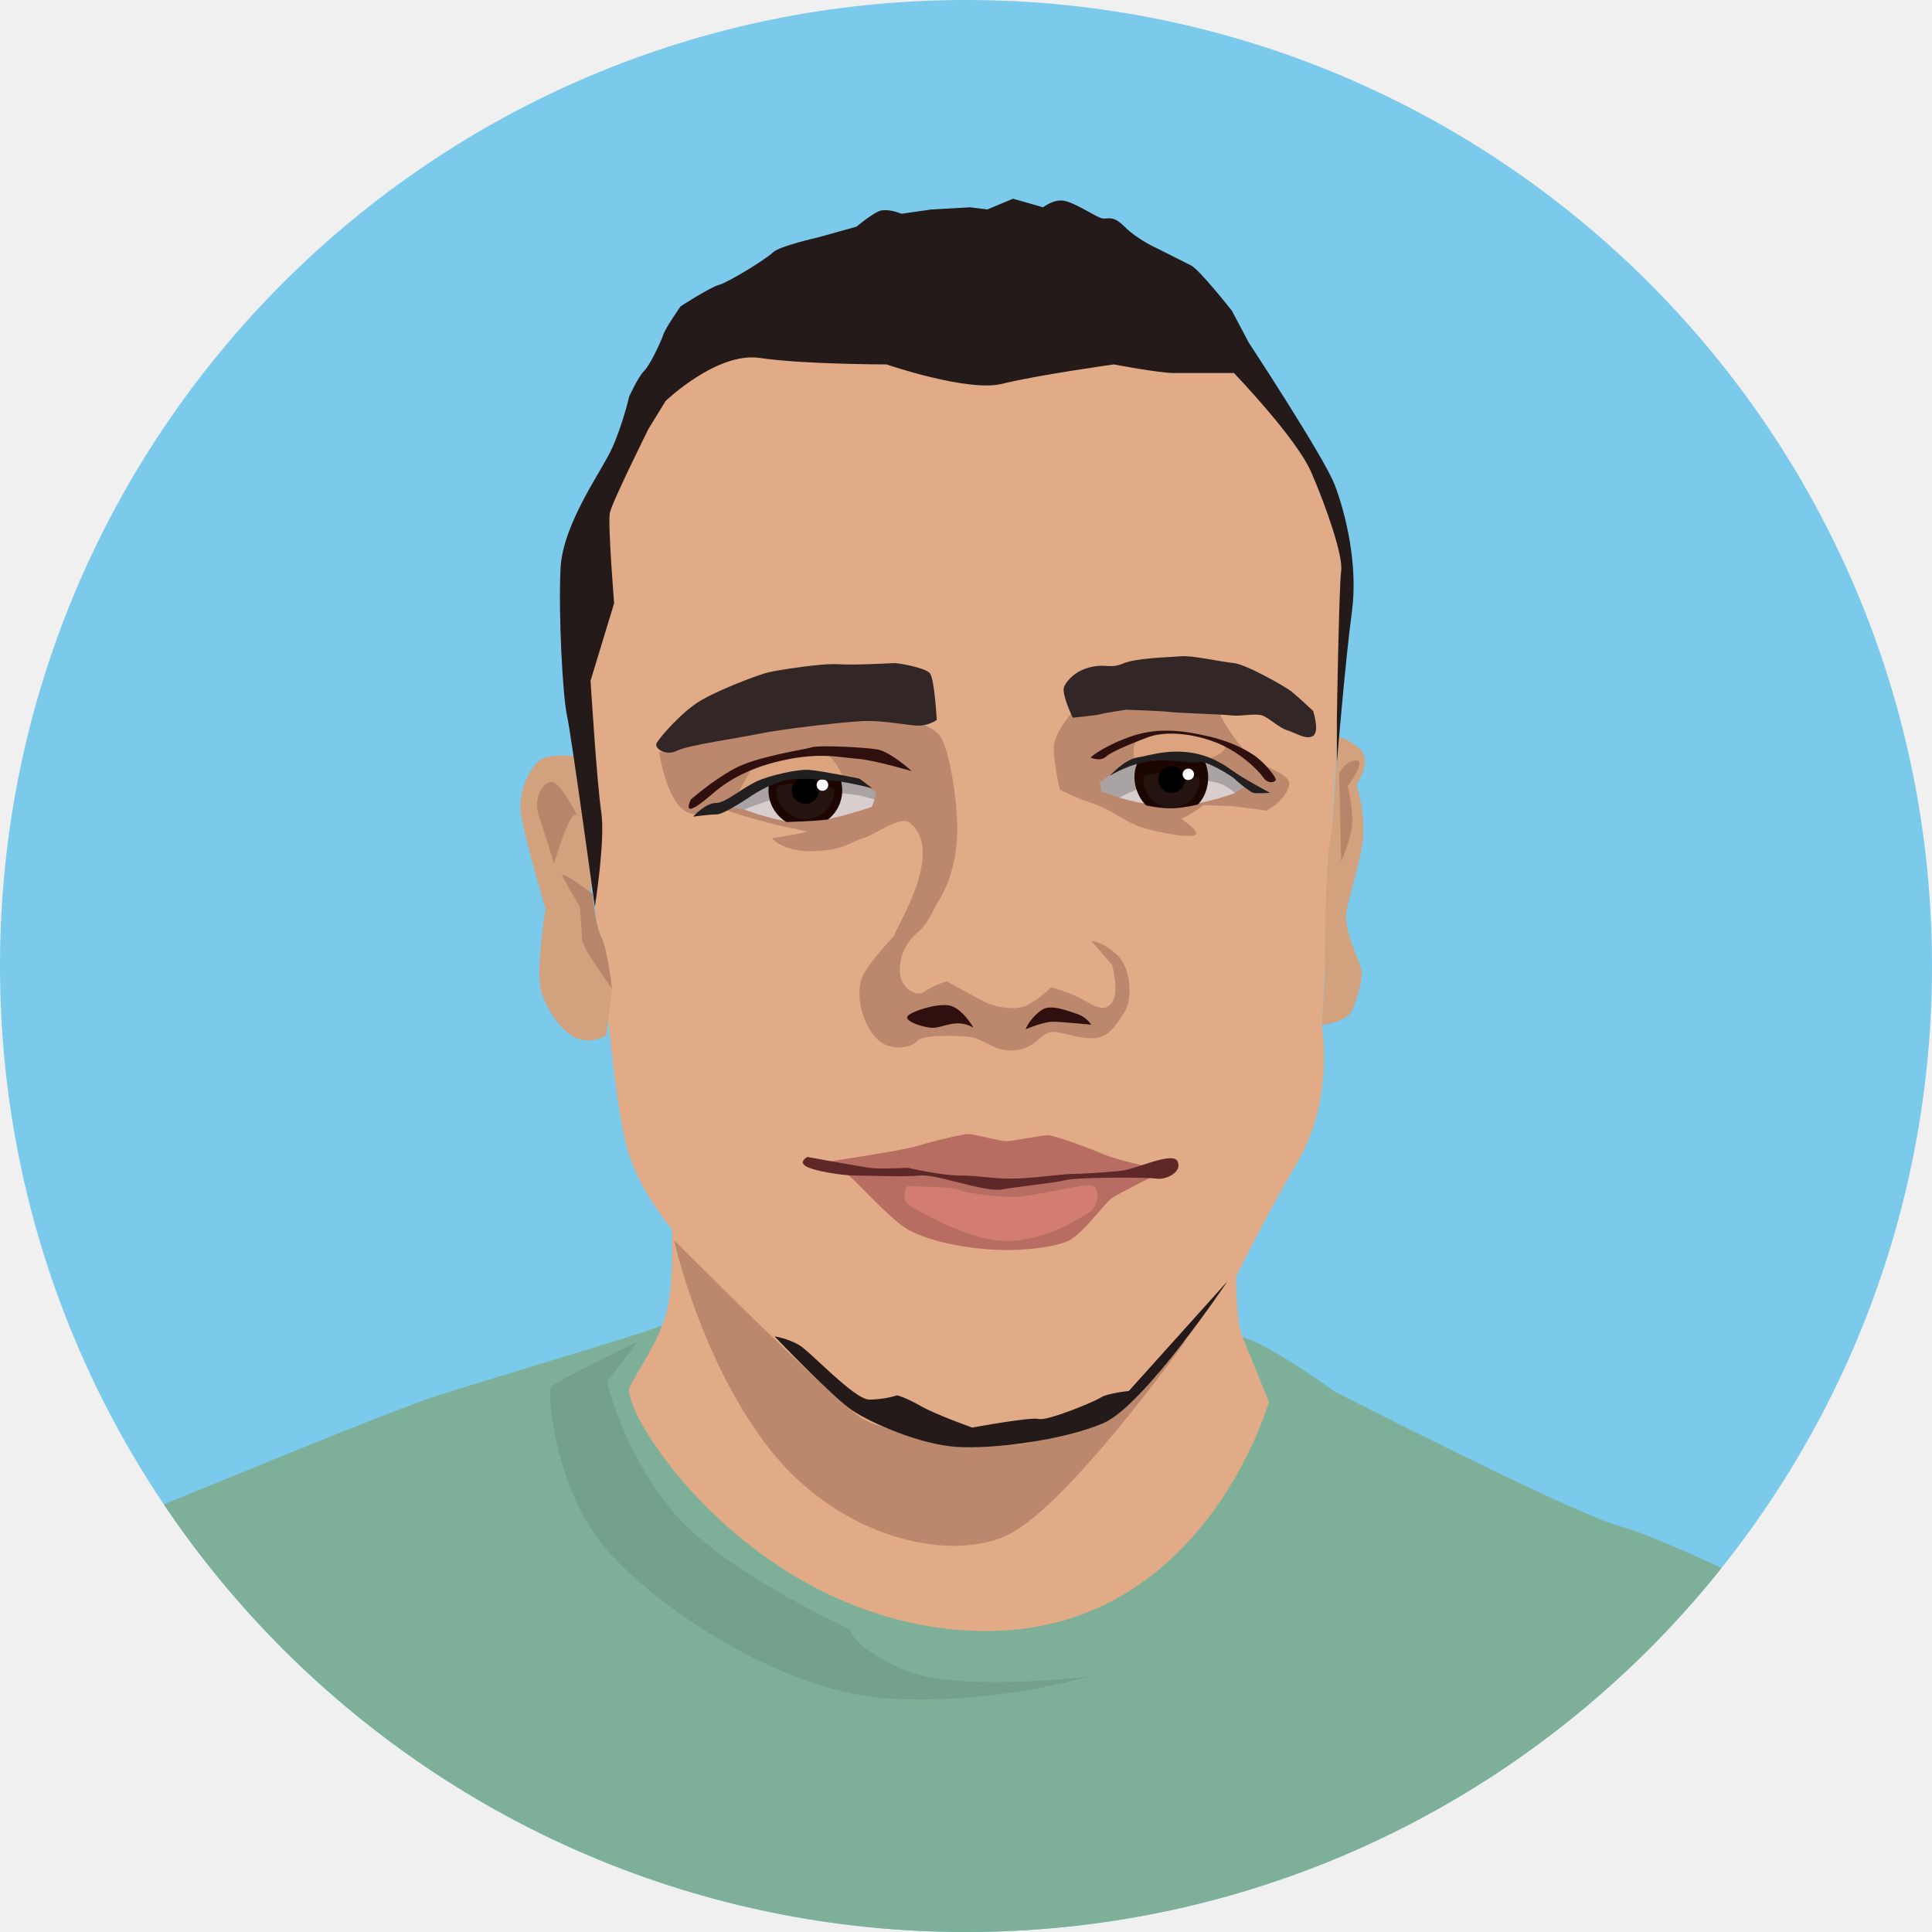
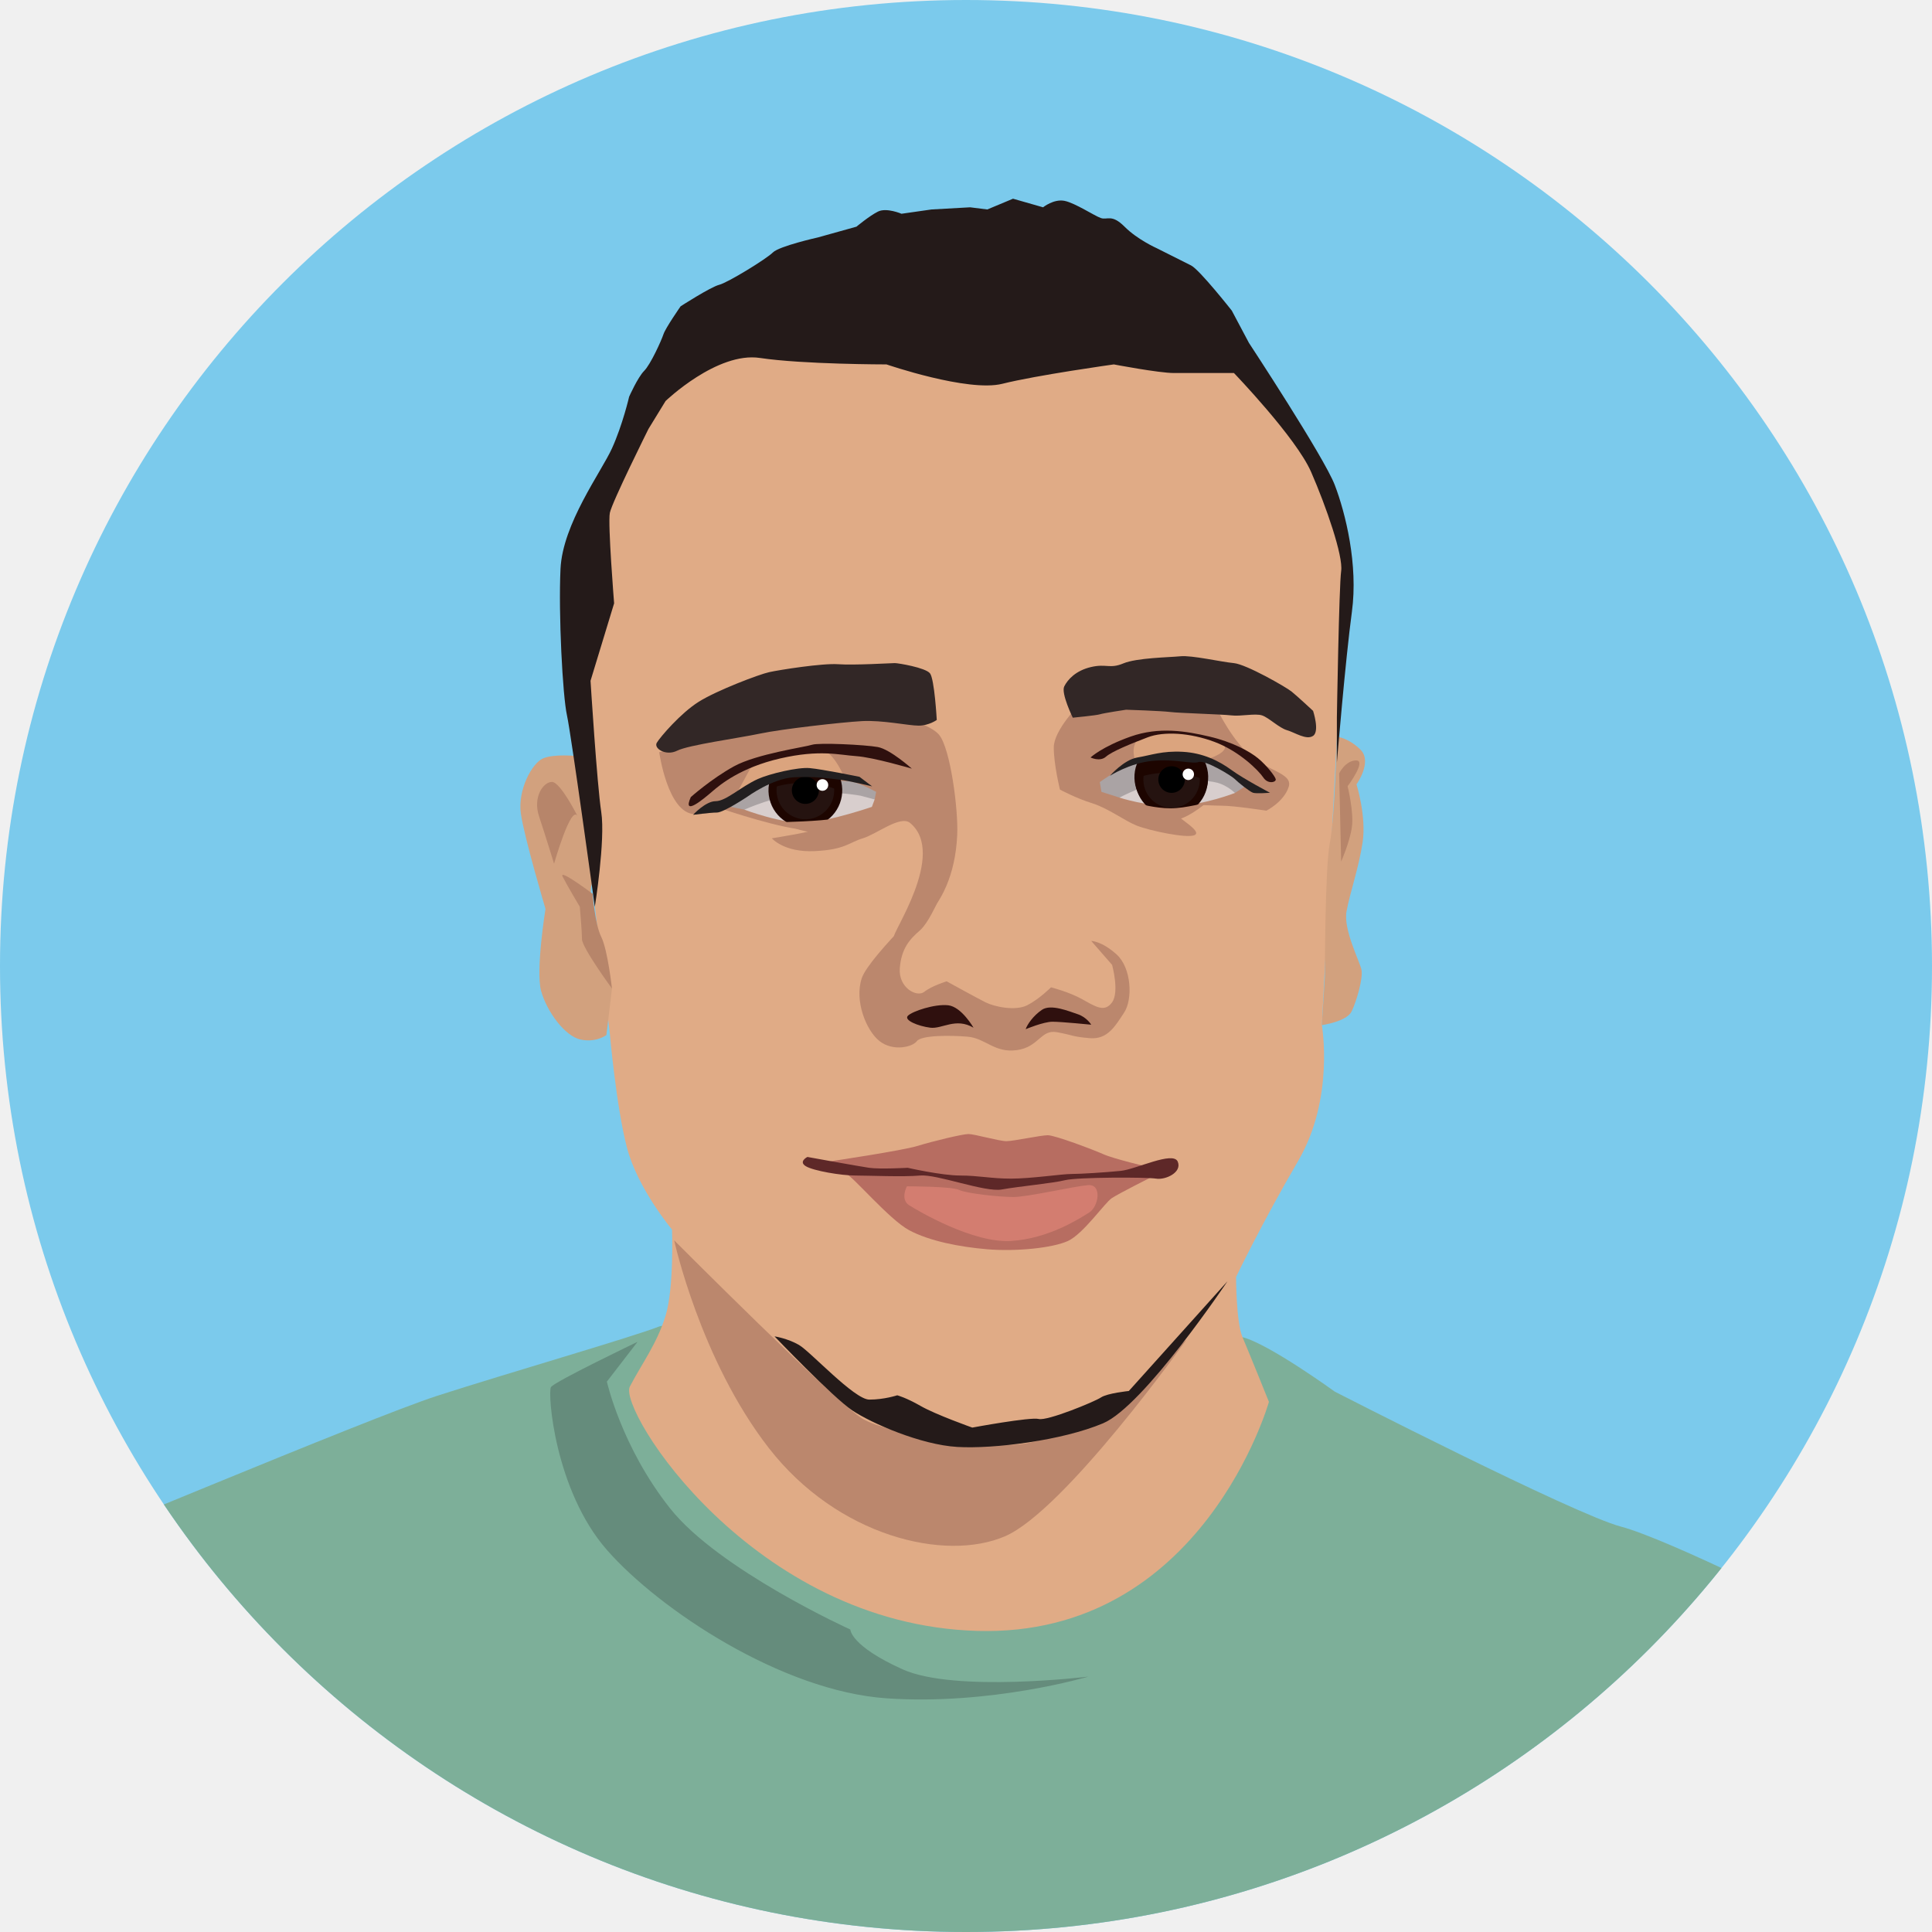
<svg xmlns="http://www.w3.org/2000/svg" xmlns:xlink="http://www.w3.org/1999/xlink" width="120" height="120" viewBox="0 0 120 120">
  <defs>
    <path id="kenneth-a" d="M120,60 C120,93.137 93.137,120 60,120 C26.863,120 0,93.137 0,60 C0,26.863 26.863,0 60,0 C93.137,0 120,26.863 120,60" />
  </defs>
  <g fill="none" fill-rule="evenodd">
    <mask id="kenneth-b" fill="#fff">
      <use xlink:href="#kenneth-a" />
    </mask>
    <use fill="#7BCAEC" xlink:href="#kenneth-a" />
-     <g mask="url(#kenneth-b)">
-       <g transform="translate(-4 12)">
-         <path fill="#7DAF99" d="M0,98.426 C0,98.426 1.715,86.362 4.313,85.443 C6.91,84.523 26.895,76.07 31.173,74.69 C35.451,73.31 43.396,71.01 44.924,70.397 C46.452,69.784 79.533,70.64 81.175,71.055 C82.816,71.47 86.91,74.44 86.91,74.44 C86.91,74.44 101.762,82.049 104.665,82.816 C107.568,83.583 117.334,88.391 119.32,89.77 C121.307,91.15 121.93,117.773 121.93,117.773 L2.296,117.773 L0,98.426 Z" />
-         <path fill="#E0AB86" d="M43.12,74.124 C43.862,72.699 44.809,71.456 45.341,69.718 C45.874,67.981 45.741,64.371 45.741,64.371 C45.741,64.371 43.61,61.832 42.944,59.292 C42.278,56.752 41.878,52.207 41.878,52.207 L39.88,35.231 C39.88,35.231 40.546,22.532 40.546,22.131 C40.546,21.73 43.876,11.303 46.807,9.699 C49.737,8.095 64.79,7.426 64.79,7.426 C64.79,7.426 77.844,7.426 80.642,9.833 C83.439,12.239 87.169,18.12 87.436,20.526 C87.702,22.932 87.036,33.76 87.036,33.76 L86.103,51.673 C86.103,51.673 86.902,56.217 84.638,60.094 C82.373,63.971 80.775,67.313 80.775,67.313 C80.775,67.313 80.775,70.12 81.175,71.055 C81.574,71.991 82.815,75.072 82.815,75.072 C82.815,75.072 78.687,89.7 64.7,89.299 C50.713,88.897 42.378,75.549 43.12,74.124" />
-         <path fill="#D2A17E" d="M86.103 51.673C86.103 51.673 87.635 51.456 87.945 50.833 88.255 50.211 88.669 48.757 88.565 48.239 88.462 47.719 87.427 45.747 87.635 44.606 87.842 43.464 88.393 41.931 88.635 40.31 88.876 38.69 88.255 36.718 88.255 36.718 88.255 36.718 89.264 35.313 88.501 34.562 87.738 33.812 87.036 33.76 87.036 33.76 87.036 33.76 86.911 38.793 86.6 40.35 86.29 41.907 86.29 48.654 86.29 48.654L86.103 51.673zM41.665 52.287L42.011 49.4C42.011 49.4 40.616 45.762 40.686 45.06 40.756 44.359 40.616 43.166 40.756 42.956 40.896 42.745 39.777 34.958 39.777 34.958 39.777 34.958 38.446 34.815 37.748 35.097 37.051 35.378 36.142 37.062 36.352 38.536 36.561 40.009 37.882 44.454 37.882 44.454 37.882 44.454 37.26 48.288 37.61 49.551 37.959 50.814 39.078 52.357 40.057 52.567 41.036 52.778 41.665 52.287 41.665 52.287" />
-         <path fill="#BB876D" d="M45.874,65.04 C45.874,65.04 55.998,75.199 57.597,76.135 C59.195,77.071 65.589,78.14 67.987,77.605 C70.385,77.071 72.782,75.734 74.115,74.397 C75.447,73.06 77.711,71.189 77.711,71.189 C77.711,71.189 70.147,81.819 66.417,83.423 C62.687,85.027 56.016,83.422 51.753,77.941 C47.491,72.461 45.874,65.04 45.874,65.04" />
-         <path fill="#B76D61" d="M55.55,60.135 C55.55,60.135 60.036,59.47 60.992,59.175 C61.948,58.88 63.786,58.437 64.154,58.437 C64.522,58.437 66.066,58.88 66.507,58.88 C66.949,58.88 68.64,58.511 69.081,58.511 C69.522,58.511 71.875,59.397 72.537,59.692 C73.199,59.987 75.405,60.503 75.405,60.503 L75.552,61.094 C75.552,61.094 73.493,62.127 73.052,62.422 C72.611,62.717 71.291,64.635 70.336,65.077 C69.38,65.52 67.095,65.743 65.331,65.595 C63.566,65.448 61.727,65.079 60.477,64.415 C59.227,63.75 56.947,61.02 56.506,60.873 C56.065,60.725 55.55,60.135 55.55,60.135" />
-         <path fill="#BB876D" d="M62.685 42.965C62.593 43.244 61.781 45.237 61.133 45.794 60.485 46.351 59.981 46.933 59.888 48.141 59.796 49.349 60.948 49.974 61.411 49.603 61.874 49.231 62.799 48.952 62.799 48.952 62.799 48.952 64.651 49.974 65.207 50.253 65.762 50.532 67.058 50.81 67.799 50.439 68.539 50.067 69.28 49.324 69.28 49.324 69.28 49.324 70.391 49.603 71.224 50.067 72.057 50.532 72.612 50.903 73.075 50.253 73.538 49.603 73.075 47.93 73.075 47.93L71.779 46.444C71.779 46.444 72.427 46.444 73.353 47.28 74.279 48.116 74.371 50.067 73.816 50.903 73.26 51.739 72.798 52.575 71.687 52.482 70.576 52.39 70.669 52.297 69.65 52.111 68.632 51.925 68.539 53.04 67.15 53.226 65.762 53.412 65.207 52.482 64.096 52.39 62.985 52.297 61.226 52.297 60.948 52.668 60.67 53.04 59.467 53.319 58.634 52.668 57.801 52.018 57.06 50.16 57.523 48.766 57.986 47.373 62.685 42.965 62.685 42.965M69.452 34.424C69.452 33.345 71.064 31.727 71.064 31.727L79.533 31.902C79.533 31.902 80.201 33.422 81.352 34.655 82.504 35.887 84.347 35.964 84.039 36.889 83.732 37.813 82.658 38.353 82.658 38.353 82.658 38.353 80.661 38.044 79.894 38.044 79.126 38.044 76.226 37.813 76.763 38.353 77.3 38.892 78.663 39.636 78.203 39.867 77.742 40.098 75.364 39.585 74.596 39.277 73.829 38.969 72.83 38.199 71.832 37.89 70.834 37.582 69.836 37.043 69.836 37.043 69.836 37.043 69.452 35.502 69.452 34.424z" />
-         <path fill="#BB876D" d="M51.941,40.069 C51.941,40.069 52.69,40.952 54.59,40.865 C56.49,40.778 56.727,40.329 57.591,40.069 C58.455,39.809 59.925,38.615 60.528,39.115 C62.85,41.047 59.279,46.107 59.538,46.194 C59.797,46.28 63.216,44.993 63.454,39.868 C63.528,38.272 63.032,34.522 62.341,33.655 C61.65,32.788 58.541,32.095 57.591,32.268 C56.641,32.442 52.632,32.903 51.941,33.164 C51.251,33.424 44.945,34.716 44.945,34.716 C44.945,34.716 45.471,38.518 47.136,38.566 C48.038,38.592 48.949,38.276 48.949,38.276 C48.949,38.276 52.71,39.549 54.203,39.549 C55.212,39.549 51.941,40.069 51.941,40.069 Z" />
-         <path fill="#AAA3A4" d="M73.532 37.54L72.412 37.183 72.311 36.577C72.311 36.577 73.899 35.429 74.855 35.226 75.811 35.024 77.392 34.861 78.498 35.164 79.605 35.467 81.517 36.729 81.517 36.729L80.705 37.252 73.532 37.54zM49.273 38.092C49.273 38.092 49.725 37.032 51.788 36.628 53.85 36.224 56.215 36.527 56.717 36.527 57.221 36.527 58.418 37.184 58.418 37.184L58.326 37.655C58.326 37.655 56.013 39.001 54.203 38.9 52.391 38.799 50.236 38.288 50.236 38.288L49.273 38.092z" />
-         <path fill="#D8CECD" d="M50.235 38.288C50.235 38.288 52.312 37.351 54.143 37.244 55.974 37.137 57.465 37.425 57.465 37.425L58.326 37.655 58.154 38.116C58.154 38.116 55.629 38.98 54.137 39.094 52.645 39.21 50.235 38.288 50.235 38.288M73.532 37.54C73.532 37.54 75.379 36.56 76.573 36.503 77.768 36.447 78.983 36.446 79.615 36.619 80.246 36.791 80.705 37.252 80.705 37.252 80.705 37.252 78.811 38 77.033 38.058 75.253 38.116 73.532 37.54 73.532 37.54" />
-         <path fill="#251310" d="M56.008,36.614 C56.269,37.714 55.592,38.819 54.495,39.081 C53.399,39.342 52.299,38.663 52.037,37.563 C51.776,36.462 52.453,35.358 53.55,35.096 C54.647,34.834 55.747,35.514 56.008,36.614" />
-         <path stroke="#1D0500" stroke-width=".5" d="M56.008,36.614 C56.269,37.714 55.592,38.819 54.495,39.081 C53.399,39.342 52.299,38.663 52.037,37.563 C51.776,36.462 52.453,35.358 53.55,35.096 C54.647,34.834 55.747,35.514 56.008,36.614 Z" />
-         <path fill="#1D0500" d="M56.086,37.078 C56.086,37.078 55.164,36.682 54.102,36.63 C53.122,36.583 51.984,36.864 51.993,36.97 C52.023,35.836 52.963,34.941 54.093,34.971 C55.223,35.001 56.116,35.944 56.086,37.078" />
-         <path fill="#000" d="M54.839,36.893 C54.947,37.346 54.668,37.8 54.217,37.908 C53.766,38.016 53.313,37.736 53.206,37.283 C53.099,36.831 53.377,36.377 53.828,36.269 C54.279,36.161 54.732,36.441 54.839,36.893" />
-         <path fill="#FEFEFE" d="M55.441,36.798 C55.418,36.996 55.239,37.139 55.041,37.116 C54.843,37.093 54.702,36.913 54.725,36.715 C54.747,36.517 54.926,36.374 55.124,36.397 C55.322,36.42 55.464,36.6 55.441,36.798" />
-         <path fill="#251310" d="M78.737,35.797 C78.998,36.897 78.321,38.001 77.225,38.263 C76.128,38.525 75.028,37.846 74.767,36.745 C74.506,35.645 75.183,34.541 76.279,34.279 C77.376,34.017 78.476,34.697 78.737,35.797" />
-         <path stroke="#1D0500" stroke-width=".5" d="M78.737,35.797 C78.998,36.897 78.321,38.001 77.225,38.263 C76.128,38.525 75.028,37.846 74.767,36.745 C74.506,35.645 75.183,34.541 76.279,34.279 C77.376,34.017 78.476,34.697 78.737,35.797 Z" />
-         <path fill="#1D0500" d="M78.815,36.261 C78.815,36.261 77.893,35.864 76.831,35.813 C75.851,35.765 74.714,36.046 74.722,36.153 C74.752,35.019 75.693,34.124 76.822,34.154 C77.953,34.184 78.845,35.127 78.815,36.261" />
-         <path fill="#221F20" d="M77.569,36.076 C77.676,36.528 77.398,36.983 76.946,37.091 C76.496,37.198 76.042,36.919 75.935,36.466 C75.828,36.013 76.107,35.559 76.557,35.451 C77.009,35.344 77.461,35.623 77.569,36.076" />
-         <path fill="#FEFEFE" d="M78.17,35.981 C78.147,36.179 77.968,36.321 77.77,36.299 C77.573,36.275 77.431,36.096 77.454,35.898 C77.477,35.699 77.656,35.557 77.853,35.58 C78.051,35.602 78.193,35.782 78.17,35.981" />
-         <path fill="#251310" d="M78.717,35.955 C78.973,37.034 78.308,38.117 77.233,38.374 C76.158,38.631 75.078,37.964 74.822,36.885 C74.566,35.805 75.23,34.722 76.306,34.466 C77.381,34.209 78.461,34.875 78.717,35.955" />
-         <path stroke="#1D0500" stroke-width=".5" d="M78.717,35.955 C78.973,37.034 78.308,38.117 77.233,38.374 C76.158,38.631 75.078,37.964 74.822,36.885 C74.566,35.805 75.23,34.722 76.306,34.466 C77.381,34.209 78.461,34.875 78.717,35.955 Z" />
-         <path fill="#1D0500" d="M78.828,36.437 C78.828,36.437 77.906,36.04 76.844,35.989 C75.864,35.941 74.726,36.222 74.735,36.329 C74.765,35.195 75.705,34.3 76.835,34.33 C77.966,34.36 78.858,35.303 78.828,36.437" />
-         <path fill="#000" d="M77.57,36.228 C77.676,36.672 77.402,37.118 76.96,37.224 C76.518,37.329 76.073,37.055 75.968,36.611 C75.863,36.167 76.136,35.721 76.579,35.616 C77.021,35.51 77.465,35.784 77.57,36.228" />
-         <path fill="#FEFEFE" d="M78.16,36.135 C78.138,36.33 77.962,36.469 77.769,36.447 C77.575,36.424 77.435,36.248 77.458,36.054 C77.48,35.859 77.656,35.719 77.85,35.742 C78.044,35.764 78.183,35.94 78.16,36.135" />
-         <path fill="#322726" d="M72.322 32.365C72.533 32.294 73.942 32.082 73.942 32.082 73.942 32.082 76.124 32.153 76.687 32.223 77.251 32.294 79.925 32.365 80.489 32.435 81.052 32.506 81.967 32.294 82.39 32.435 82.812 32.577 83.445 33.212 83.938 33.354 84.431 33.495 85.135 33.989 85.558 33.707 85.98 33.424 85.558 32.153 85.558 32.153 85.558 32.153 84.572 31.234 84.22 30.952 83.868 30.669 81.404 29.256 80.63 29.186 79.855 29.115 78.025 28.691 77.321 28.762 76.617 28.832 74.613 28.854 73.768 29.207 72.923 29.56 72.72 29.207 71.765 29.431 70.81 29.654 70.313 30.212 70.102 30.635 69.891 31.059 70.632 32.577 70.632 32.577 70.632 32.577 72.111 32.435 72.322 32.365zM62.184 32.718C62.184 32.718 62.044 30.175 61.762 29.821 61.481 29.468 59.791 29.186 59.579 29.186 59.368 29.186 57.045 29.327 56.059 29.256 55.074 29.186 52.399 29.609 51.765 29.751 51.132 29.892 48.527 30.881 47.4 31.588 46.274 32.294 45.007 33.778 44.796 34.131 44.584 34.484 45.358 34.979 46.063 34.625 46.766 34.272 49.864 33.848 51.202 33.566 52.54 33.283 56.271 32.859 57.538 32.789 58.805 32.718 60.424 33.071 61.058 33.071 61.692 33.071 62.184 32.718 62.184 32.718" />
-         <path fill="#DBA47E" d="M49.636,37.638 C49.636,37.638 51.019,36.487 52.973,36.323 C53.772,36.256 56.447,36.432 56.447,36.432 C56.447,36.432 55.736,34.634 54.818,34.634 C53.901,34.634 50.767,35.562 50.767,35.562 L49.636,37.638 Z" />
-         <path fill="#221F20" d="M47.048,38.723 C47.048,38.723 48.104,38.582 48.527,38.582 C48.949,38.582 50.428,37.592 50.428,37.592 C50.428,37.592 51.976,36.462 53.314,36.392 C54.652,36.321 55.472,36.469 56.09,36.534 C56.709,36.598 58.172,36.957 58.172,36.957 L57.386,36.363 C57.386,36.363 55.115,35.896 54.283,35.82 C53.568,35.755 51.822,36.162 51.07,36.501 C50.035,36.966 49.09,37.875 48.456,37.875 C47.822,37.875 47.048,38.723 47.048,38.723" />
-         <path fill="#2F100E" d="M46.907,37.663 C46.907,37.663 48.175,36.533 49.583,35.756 C50.991,34.978 54.018,34.555 54.44,34.413 C54.863,34.272 57.749,34.413 58.523,34.555 C59.298,34.696 60.636,35.897 60.636,35.897 C60.636,35.897 58.242,35.19 57.186,35.12 C56.13,35.049 54.933,34.696 52.469,35.261 C50.005,35.826 48.738,36.886 48.245,37.31 C47.752,37.734 46.344,38.935 46.907,37.663" />
-         <path fill="#BB876D" d="M55.92 38.833C56.888 38.648 55.495 39.828 54.389 39.689 53.283 39.55 52.555 39.065 52.555 39.065 52.555 39.065 54.952 39.018 55.92 38.833zM74.728 37.917C74.728 37.917 75.757 38.206 76.703 38.206 77.649 38.206 78.966 37.834 78.966 37.834 78.966 37.834 77.443 39.155 76.662 38.908 75.88 38.66 74.728 37.917 74.728 37.917" />
-         <path fill="#DBA47E" d="M74.522,35.274 C74.522,35.274 75.88,34.986 76.744,34.986 C77.608,34.986 79.007,35.151 79.007,35.151 C79.007,35.151 80.52,34.68 79.953,34.201 C79.519,33.834 77.098,33.41 76.456,33.499 C75.956,33.569 75.016,33.604 74.728,33.871 C74.163,34.396 74.522,35.274 74.522,35.274" />
-         <path fill="#221F20" d="M72.937,36.189 C72.937,36.189 74.153,35.402 75.561,35.261 C76.969,35.12 78.025,35.473 78.447,35.332 C78.869,35.19 80.489,36.18 80.7,36.392 C80.911,36.604 81.615,37.169 81.826,37.239 C82.037,37.31 82.882,37.239 82.882,37.239 C82.882,37.239 81.263,36.392 80.489,35.826 C79.714,35.261 78.729,34.767 77.462,34.696 C76.194,34.625 75.49,34.908 74.645,35.049 C73.801,35.19 72.937,36.189 72.937,36.189" />
-         <path fill="#2F100E" d="M71.736 35.047C71.736 35.047 72.455 34.374 74.228 33.749 76.001 33.124 77.678 33.412 79.116 33.749 80.553 34.086 81.607 34.663 82.135 35.095 82.662 35.528 83.189 36.201 83.237 36.394 83.285 36.586 82.757 36.731 82.47 36.298 82.182 35.865 80.985 34.663 79.451 34.086 77.918 33.509 76.288 33.412 75.282 33.797 74.276 34.182 73.078 34.663 72.694 34.999 72.311 35.336 71.736 35.047 71.736 35.047M64.466 51.832C64.466 51.832 63.725 50.532 62.892 50.439 62.059 50.346 60.67 50.81 60.392 51.089 60.115 51.368 61.041 51.739 61.781 51.832 62.522 51.925 63.355 51.182 64.466 51.832M67.706 51.925C67.798 51.646 68.169 51.089 68.724 50.717 69.28 50.346 70.391 50.81 70.946 50.996 71.501 51.182 71.779 51.646 71.779 51.646 71.779 51.646 69.928 51.461 69.372 51.461 68.817 51.461 67.706 51.925 67.706 51.925" />
-         <path fill="#5E2828" d="M54.149,59.86 C54.149,59.86 57.312,60.437 57.983,60.534 C58.654,60.63 60.379,60.534 60.379,60.534 C60.379,60.534 62.487,61.014 63.637,61.014 C64.787,61.014 65.554,61.207 66.8,61.207 C68.046,61.207 69.963,60.918 70.538,60.918 C71.113,60.918 72.647,60.822 73.605,60.726 C74.563,60.63 76.863,59.476 77.151,60.149 C77.438,60.822 76.384,61.303 75.809,61.207 C75.234,61.111 70.921,61.111 70.155,61.303 C69.388,61.495 67.279,61.688 66.225,61.88 C65.171,62.072 62.2,60.918 61.146,61.014 C60.091,61.111 57.983,61.014 57.121,61.014 C56.258,61.014 54.533,60.726 54.054,60.437 C53.574,60.149 54.149,59.86 54.149,59.86" />
-         <path fill="#D37D70" d="M60.33,61.684 C60.33,61.684 63.125,61.684 63.566,61.906 C64.007,62.127 66.066,62.348 66.949,62.348 C67.831,62.348 70.699,61.684 71.581,61.61 C72.464,61.537 72.243,62.939 71.655,63.308 C71.066,63.677 69.154,64.931 66.801,65.079 C64.448,65.226 61.066,63.234 60.477,62.865 C59.889,62.496 60.33,61.684 60.33,61.684" />
-         <path fill="#241A19" d="M53.626,71.537 C54.339,71.949 57.064,74.932 57.996,74.932 C58.929,74.932 59.728,74.664 59.728,74.664 C59.728,74.664 60.261,74.798 61.193,75.333 C62.126,75.867 64.39,76.67 64.39,76.67 C64.39,76.67 67.987,76.001 68.52,76.135 C69.053,76.269 71.983,75.065 72.383,74.798 C72.782,74.531 74.114,74.397 74.114,74.397 L80.242,67.58 C80.242,67.58 75.047,75.333 72.516,76.402 C69.985,77.472 65.722,78.006 63.458,77.872 C61.193,77.739 58.129,76.402 56.93,75.6 C55.732,74.798 52.108,71.005 52.108,71.005 C52.108,71.005 52.913,71.125 53.626,71.537 Z" />
-         <path fill="#B7856A" d="M39.88 38.706C39.88 38.706 38.814 36.567 38.281 36.567 37.748 36.567 37.082 37.503 37.482 38.706 37.882 39.909 38.414 41.647 38.414 41.647 38.414 41.647 39.48 37.904 39.88 38.706M40.812 43.518C40.812 43.518 38.681 41.914 38.947 42.449 39.214 42.983 40.013 44.32 40.013 44.32 40.013 44.32 40.146 45.791 40.146 46.325 40.146 46.86 42.011 49.4 42.011 49.4 42.011 49.4 41.745 46.994 41.345 46.192 40.945 45.39 40.812 43.518 40.812 43.518M87.302 41.513C87.302 41.513 87.835 40.31 87.968 39.375 88.101 38.439 87.702 36.835 87.702 36.835 87.702 36.835 88.901 35.231 88.235 35.231 87.569 35.231 87.177 36.033 87.177 36.033L87.302 41.513z" />
-         <path fill="#241A19" d="M40.945,44.321 C40.945,44.321 41.611,40.177 41.345,38.439 C41.079,36.701 40.679,30.285 40.679,30.285 L42.144,25.473 C42.144,25.473 41.745,20.526 41.878,19.858 C42.011,19.19 44.276,14.645 44.276,14.645 L45.341,12.907 C45.341,12.907 48.538,9.833 51.203,10.233 C53.867,10.634 59.062,10.634 59.062,10.634 C59.062,10.634 64.124,12.373 66.255,11.838 C68.386,11.303 73.182,10.634 73.182,10.634 C73.182,10.634 75.98,11.169 76.912,11.169 L80.642,11.169 C80.642,11.169 84.505,15.18 85.437,17.318 C86.37,19.457 87.435,22.531 87.302,23.467 C87.169,24.403 87.036,32.557 87.036,32.557 L87.036,35.364 C87.036,35.364 87.569,28.948 87.968,26.007 C88.368,23.066 87.569,19.858 86.903,18.12 C86.236,16.383 81.574,9.298 81.574,9.298 L80.509,7.293 C80.509,7.293 78.51,4.753 77.978,4.486 C77.445,4.218 75.846,3.416 75.846,3.416 C75.846,3.416 74.647,2.882 73.848,2.079 C73.049,1.277 72.782,1.678 72.383,1.545 C71.983,1.411 70.784,0.609 70.118,0.475 C69.452,0.342 68.786,0.876 68.786,0.876 L66.921,0.342 L65.323,1.01 L64.257,0.876 L61.859,1.01 L59.994,1.277 C59.994,1.277 59.062,0.876 58.529,1.144 C57.996,1.411 57.197,2.079 57.197,2.079 L54.799,2.748 C54.799,2.748 52.402,3.283 52.002,3.683 C51.602,4.084 49.205,5.555 48.672,5.689 C48.139,5.822 46.274,7.025 46.274,7.025 C46.274,7.025 45.341,8.362 45.208,8.763 C45.075,9.164 44.409,10.634 44.009,11.036 C43.61,11.437 43.077,12.64 43.077,12.64 C43.077,12.64 42.677,14.377 42.011,15.848 C41.345,17.318 38.947,20.526 38.814,23.334 C38.681,26.141 38.947,31.221 39.214,32.424 C39.48,33.627 40.945,44.321 40.945,44.321" />
-         <path fill="#73A18E" d="M43.6,71.342 C43.6,71.342 38.447,73.814 38.223,74.152 C37.999,74.489 38.447,80.559 41.695,84.268 C44.944,87.978 52.561,93.036 59.058,93.485 C65.554,93.935 71.603,92.137 71.603,92.137 C71.603,92.137 63.314,93.148 60.066,91.687 C56.817,90.226 56.817,89.214 56.817,89.214 C56.817,89.214 48.64,85.505 45.616,81.683 C42.591,77.861 41.695,73.814 41.695,73.814 L43.6,71.342 Z" />
-       </g>
-     </g>
+     <path fill="#7DAF99" d="M-4,110.426 C-4,110.426 -2.285,98.362 0.313,97.443 C2.91,96.523 22.895,88.07 27.173,86.69 C31.451,85.31 39.396,83.01 40.924,82.397 C42.452,81.784 75.533,82.64 77.175,83.055 C78.816,83.47 82.91,86.44 82.91,86.44 C82.91,86.44 97.762,94.049 100.665,94.816 C103.568,95.583 113.334,100.391 115.32,101.77 C117.307,103.15 117.93,129.773 117.93,129.773 L-1.704,129.773 L-4,110.426 Z" mask="url(#kenneth-b)" />
+     <path fill="#E0AB86" d="M39.12,86.124 C39.862,84.699 40.809,83.456 41.341,81.718 C41.874,79.981 41.741,76.371 41.741,76.371 C41.741,76.371 39.61,73.832 38.944,71.292 C38.278,68.752 37.878,64.207 37.878,64.207 L35.88,47.231 C35.88,47.231 36.546,34.532 36.546,34.131 C36.546,33.73 39.876,23.303 42.807,21.699 C45.737,20.095 60.79,19.426 60.79,19.426 C60.79,19.426 73.844,19.426 76.642,21.833 C79.439,24.239 83.169,30.12 83.436,32.526 C83.702,34.932 83.036,45.76 83.036,45.76 L82.103,63.673 C82.103,63.673 82.902,68.217 80.638,72.094 C78.373,75.971 76.775,79.313 76.775,79.313 C76.775,79.313 76.775,82.12 77.175,83.055 C77.574,83.991 78.815,87.072 78.815,87.072 C78.815,87.072 74.687,101.7 60.7,101.299 C46.713,100.897 38.378,87.549 39.12,86.124" mask="url(#kenneth-b)" />
+     <path fill="#D2A17E" d="M82.103 63.673C82.103 63.673 83.635 63.456 83.945 62.833 84.255 62.211 84.669 60.757 84.565 60.239 84.462 59.719 83.427 57.747 83.635 56.606 83.842 55.464 84.393 53.931 84.635 52.31 84.876 50.69 84.255 48.718 84.255 48.718 84.255 48.718 85.264 47.313 84.501 46.562 83.738 45.812 83.036 45.76 83.036 45.76 83.036 45.76 82.911 50.793 82.6 52.35 82.29 53.907 82.29 60.654 82.29 60.654L82.103 63.673zM37.665 64.287L38.011 61.4C38.011 61.4 36.616 57.762 36.686 57.06 36.756 56.359 36.616 55.166 36.756 54.956 36.896 54.745 35.777 46.958 35.777 46.958 35.777 46.958 34.446 46.815 33.748 47.097 33.051 47.378 32.142 49.062 32.352 50.536 32.561 52.009 33.882 56.454 33.882 56.454 33.882 56.454 33.26 60.288 33.61 61.551 33.959 62.814 35.078 64.357 36.057 64.567 37.036 64.778 37.665 64.287 37.665 64.287" mask="url(#kenneth-b)" />
+     <path fill="#BB876D" d="M41.874,77.04 C41.874,77.04 51.998,87.199 53.597,88.135 C55.195,89.071 61.589,90.14 63.987,89.605 C66.385,89.071 68.782,87.734 70.115,86.397 C71.447,85.06 73.711,83.189 73.711,83.189 C73.711,83.189 66.147,93.819 62.417,95.423 C58.687,97.027 52.016,95.422 47.753,89.941 C43.491,84.461 41.874,77.04 41.874,77.04" mask="url(#kenneth-b)" />
+     <path fill="#B76D61" d="M51.55,72.135 C51.55,72.135 56.036,71.47 56.992,71.175 C57.948,70.88 59.786,70.437 60.154,70.437 C60.522,70.437 62.066,70.88 62.507,70.88 C62.949,70.88 64.64,70.511 65.081,70.511 C65.522,70.511 67.875,71.397 68.537,71.692 C69.199,71.987 71.405,72.503 71.405,72.503 L71.552,73.094 C71.552,73.094 69.493,74.127 69.052,74.422 C68.611,74.717 67.291,76.635 66.336,77.077 C65.38,77.52 63.095,77.743 61.331,77.595 C59.566,77.448 57.727,77.079 56.477,76.415 C55.227,75.75 52.947,73.02 52.506,72.873 C52.065,72.725 51.55,72.135 51.55,72.135" mask="url(#kenneth-b)" />
+     <path fill="#BB876D" d="M58.685 54.965C58.593 55.244 57.781 57.237 57.133 57.794 56.485 58.351 55.981 58.933 55.888 60.141 55.796 61.349 56.948 61.974 57.411 61.603 57.874 61.231 58.799 60.952 58.799 60.952 58.799 60.952 60.651 61.974 61.207 62.253 61.762 62.532 63.058 62.81 63.799 62.439 64.539 62.067 65.28 61.324 65.28 61.324 65.28 61.324 66.391 61.603 67.224 62.067 68.057 62.532 68.612 62.903 69.075 62.253 69.538 61.603 69.075 59.93 69.075 59.93L67.779 58.444C67.779 58.444 68.427 58.444 69.353 59.28 70.279 60.116 70.371 62.067 69.816 62.903 69.26 63.739 68.798 64.575 67.687 64.482 66.576 64.39 66.669 64.297 65.65 64.111 64.632 63.925 64.539 65.04 63.15 65.226 61.762 65.412 61.207 64.482 60.096 64.39 58.985 64.297 57.226 64.297 56.948 64.668 56.67 65.04 55.467 65.319 54.634 64.668 53.801 64.018 53.06 62.16 53.523 60.766 53.986 59.373 58.685 54.965 58.685 54.965M65.452 46.424C65.452 45.345 67.064 43.727 67.064 43.727L75.533 43.902C75.533 43.902 76.201 45.422 77.352 46.655 78.504 47.887 80.347 47.964 80.039 48.889 79.732 49.813 78.658 50.353 78.658 50.353 78.658 50.353 76.661 50.044 75.894 50.044 75.126 50.044 72.226 49.813 72.763 50.353 73.3 50.892 74.663 51.636 74.203 51.867 73.742 52.098 71.364 51.585 70.596 51.277 69.829 50.969 68.83 50.199 67.832 49.89 66.834 49.582 65.836 49.043 65.836 49.043 65.836 49.043 65.452 47.502 65.452 46.424z" mask="url(#kenneth-b)" />
+     <path fill="#BB876D" d="M47.941,52.069 C47.941,52.069 48.69,52.952 50.59,52.865 C52.49,52.778 52.727,52.329 53.591,52.069 C54.455,51.809 55.925,50.615 56.528,51.115 C58.85,53.047 55.279,58.107 55.538,58.194 C55.797,58.28 59.216,56.993 59.454,51.868 C59.528,50.272 59.032,46.522 58.341,45.655 C57.65,44.788 54.541,44.095 53.591,44.268 C52.641,44.442 48.632,44.903 47.941,45.164 C47.251,45.424 40.945,46.716 40.945,46.716 C40.945,46.716 41.471,50.518 43.136,50.566 C44.038,50.592 44.949,50.276 44.949,50.276 C44.949,50.276 48.71,51.549 50.203,51.549 C51.212,51.549 47.941,52.069 47.941,52.069 Z" mask="url(#kenneth-b)" />
+     <path fill="#AAA3A4" d="M69.532 49.54L68.412 49.183 68.311 48.577C68.311 48.577 69.899 47.429 70.855 47.226 71.811 47.024 73.392 46.861 74.498 47.164 75.605 47.467 77.517 48.729 77.517 48.729L76.705 49.252 69.532 49.54zM45.273 50.092C45.273 50.092 45.725 49.032 47.788 48.628 49.85 48.224 52.215 48.527 52.717 48.527 53.221 48.527 54.418 49.184 54.418 49.184L54.326 49.655C54.326 49.655 52.013 51.001 50.203 50.9 48.391 50.799 46.236 50.288 46.236 50.288L45.273 50.092z" mask="url(#kenneth-b)" />
+     <path fill="#D8CECD" d="M46.235 50.288C46.235 50.288 48.312 49.351 50.143 49.244 51.974 49.137 53.465 49.425 53.465 49.425L54.326 49.655 54.154 50.116C54.154 50.116 51.629 50.98 50.137 51.094 48.645 51.21 46.235 50.288 46.235 50.288M69.532 49.54C69.532 49.54 71.379 48.56 72.573 48.503 73.768 48.447 74.983 48.446 75.615 48.619 76.246 48.791 76.705 49.252 76.705 49.252 76.705 49.252 74.811 50 73.033 50.058 71.253 50.116 69.532 49.54 69.532 49.54" mask="url(#kenneth-b)" />
+     <path fill="#251310" d="M52.008,48.614 C52.269,49.714 51.592,50.819 50.495,51.081 C49.399,51.342 48.299,50.663 48.037,49.563 C47.776,48.462 48.453,47.358 49.55,47.096 C50.647,46.834 51.747,47.514 52.008,48.614" mask="url(#kenneth-b)" />
+     <path stroke="#1D0500" stroke-width=".5" d="M52.008,48.614 C52.269,49.714 51.592,50.819 50.495,51.081 C49.399,51.342 48.299,50.663 48.037,49.563 C47.776,48.462 48.453,47.358 49.55,47.096 C50.647,46.834 51.747,47.514 52.008,48.614 Z" mask="url(#kenneth-b)" />
+     <path fill="#1D0500" d="M52.086,49.078 C52.086,49.078 51.164,48.682 50.102,48.63 C49.122,48.583 47.984,48.864 47.993,48.97 C48.023,47.836 48.963,46.941 50.093,46.971 C51.223,47.001 52.116,47.944 52.086,49.078" mask="url(#kenneth-b)" />
+     <path fill="#000" d="M50.839,48.893 C50.947,49.346 50.668,49.8 50.217,49.908 C49.766,50.016 49.313,49.736 49.206,49.283 C49.099,48.831 49.377,48.377 49.828,48.269 C50.279,48.161 50.732,48.441 50.839,48.893" mask="url(#kenneth-b)" />
+     <path fill="#FEFEFE" d="M51.441,48.798 C51.418,48.996 51.239,49.139 51.041,49.116 C50.843,49.093 50.702,48.913 50.725,48.715 C50.747,48.517 50.926,48.374 51.124,48.397 C51.322,48.42 51.464,48.6 51.441,48.798" mask="url(#kenneth-b)" />
+     <path fill="#251310" d="M74.737,47.797 C74.998,48.897 74.321,50.001 73.225,50.263 C72.128,50.525 71.028,49.846 70.767,48.745 C70.506,47.645 71.183,46.541 72.279,46.279 C73.376,46.017 74.476,46.697 74.737,47.797" mask="url(#kenneth-b)" />
+     <path stroke="#1D0500" stroke-width=".5" d="M74.737,47.797 C74.998,48.897 74.321,50.001 73.225,50.263 C72.128,50.525 71.028,49.846 70.767,48.745 C70.506,47.645 71.183,46.541 72.279,46.279 C73.376,46.017 74.476,46.697 74.737,47.797 Z" mask="url(#kenneth-b)" />
+     <path fill="#1D0500" d="M74.815,48.261 C74.815,48.261 73.893,47.864 72.831,47.813 C71.851,47.765 70.714,48.046 70.722,48.153 C70.752,47.019 71.693,46.124 72.822,46.154 C73.953,46.184 74.845,47.127 74.815,48.261" mask="url(#kenneth-b)" />
+     <path fill="#221F20" d="M73.569,48.076 C73.676,48.528 73.398,48.983 72.946,49.091 C72.496,49.198 72.042,48.919 71.935,48.466 C71.828,48.013 72.107,47.559 72.557,47.451 C73.009,47.344 73.461,47.623 73.569,48.076" mask="url(#kenneth-b)" />
+     <path fill="#FEFEFE" d="M74.17,47.981 C74.147,48.179 73.968,48.321 73.77,48.299 C73.573,48.275 73.431,48.096 73.454,47.898 C73.477,47.699 73.656,47.557 73.853,47.58 C74.051,47.602 74.193,47.782 74.17,47.981" mask="url(#kenneth-b)" />
+     <path fill="#251310" d="M74.717,47.955 C74.973,49.034 74.308,50.117 73.233,50.374 C72.158,50.631 71.078,49.964 70.822,48.885 C70.566,47.805 71.23,46.722 72.306,46.466 C73.381,46.209 74.461,46.875 74.717,47.955" mask="url(#kenneth-b)" />
+     <path stroke="#1D0500" stroke-width=".5" d="M74.717,47.955 C74.973,49.034 74.308,50.117 73.233,50.374 C72.158,50.631 71.078,49.964 70.822,48.885 C70.566,47.805 71.23,46.722 72.306,46.466 C73.381,46.209 74.461,46.875 74.717,47.955 Z" mask="url(#kenneth-b)" />
+     <path fill="#1D0500" d="M74.828,48.437 C74.828,48.437 73.906,48.04 72.844,47.989 C71.864,47.941 70.726,48.222 70.735,48.329 C70.765,47.195 71.705,46.3 72.835,46.33 C73.966,46.36 74.858,47.303 74.828,48.437" mask="url(#kenneth-b)" />
+     <path fill="#000" d="M73.57,48.228 C73.676,48.672 73.402,49.118 72.96,49.224 C72.518,49.329 72.073,49.055 71.968,48.611 C71.863,48.167 72.136,47.721 72.579,47.616 C73.021,47.51 73.465,47.784 73.57,48.228" mask="url(#kenneth-b)" />
+     <path fill="#FEFEFE" d="M74.16,48.135 C74.138,48.33 73.962,48.469 73.769,48.447 C73.575,48.424 73.435,48.248 73.458,48.054 C73.48,47.859 73.656,47.719 73.85,47.742 C74.044,47.764 74.183,47.94 74.16,48.135" mask="url(#kenneth-b)" />
+     <path fill="#322726" d="M68.322 44.365C68.533 44.294 69.942 44.082 69.942 44.082 69.942 44.082 72.124 44.153 72.687 44.223 73.251 44.294 75.925 44.365 76.489 44.435 77.052 44.506 77.967 44.294 78.39 44.435 78.812 44.577 79.445 45.212 79.938 45.354 80.431 45.495 81.135 45.989 81.558 45.707 81.98 45.424 81.558 44.153 81.558 44.153 81.558 44.153 80.572 43.234 80.22 42.952 79.868 42.669 77.404 41.256 76.63 41.186 75.855 41.115 74.025 40.691 73.321 40.762 72.617 40.832 70.613 40.854 69.768 41.207 68.923 41.56 68.72 41.207 67.765 41.431 66.81 41.654 66.313 42.212 66.102 42.635 65.891 43.059 66.632 44.577 66.632 44.577 66.632 44.577 68.111 44.435 68.322 44.365zM58.184 44.718C58.184 44.718 58.044 42.175 57.762 41.821 57.481 41.468 55.791 41.186 55.579 41.186 55.368 41.186 53.045 41.327 52.059 41.256 51.074 41.186 48.399 41.609 47.765 41.751 47.132 41.892 44.527 42.881 43.4 43.588 42.274 44.294 41.007 45.778 40.796 46.131 40.584 46.484 41.358 46.979 42.063 46.625 42.766 46.272 45.864 45.848 47.202 45.566 48.54 45.283 52.271 44.859 53.538 44.789 54.805 44.718 56.424 45.071 57.058 45.071 57.692 45.071 58.184 44.718 58.184 44.718" mask="url(#kenneth-b)" />
+     <path fill="#DBA47E" d="M45.636,49.504 C45.636,49.504 47.019,48.352 48.973,48.189 C49.772,48.122 52.447,48.297 52.447,48.297 C52.447,48.297 51.736,46.5 50.818,46.5 C49.901,46.5 46.767,47.428 46.767,47.428 L45.636,49.504 Z" mask="url(#kenneth-b)" />
+     <path fill="#221F20" d="M43.048,50.61 C43.048,50.61 44.104,50.469 44.527,50.469 C44.949,50.469 46.428,49.479 46.428,49.479 C46.428,49.479 47.976,48.349 49.314,48.278 C50.652,48.208 51.472,48.356 52.09,48.42 C52.709,48.485 54.172,48.844 54.172,48.844 L53.386,48.25 C53.386,48.25 51.115,47.782 50.283,47.707 C49.568,47.642 47.822,48.049 47.07,48.387 C46.035,48.853 45.09,49.762 44.456,49.762 C43.822,49.762 43.048,50.61 43.048,50.61" mask="url(#kenneth-b)" />
+     <path fill="#2F100E" d="M42.907,49.508 C42.907,49.508 44.175,48.378 45.583,47.601 C46.991,46.824 50.018,46.4 50.44,46.258 C50.863,46.117 53.749,46.258 54.523,46.4 C55.298,46.541 56.636,47.742 56.636,47.742 C56.636,47.742 54.242,47.036 53.186,46.965 C52.13,46.894 50.933,46.541 48.469,47.106 C46.005,47.672 44.738,48.731 44.245,49.155 C43.752,49.579 42.344,50.78 42.907,49.508" mask="url(#kenneth-b)" />
+     <path fill="#BB876D" d="M51.92 50.833C52.888 50.648 51.495 51.828 50.389 51.689 49.283 51.55 48.555 51.065 48.555 51.065 48.555 51.065 50.952 51.018 51.92 50.833zM70.728 49.917C70.728 49.917 71.757 50.206 72.703 50.206 73.649 50.206 74.966 49.834 74.966 49.834 74.966 49.834 73.443 51.155 72.662 50.908 71.88 50.66 70.728 49.917 70.728 49.917" mask="url(#kenneth-b)" />
+     <path fill="#DBA47E" d="M70.522,47.274 C70.522,47.274 71.88,46.986 72.744,46.986 C73.608,46.986 75.007,47.151 75.007,47.151 C75.007,47.151 76.52,46.68 75.953,46.201 C75.519,45.834 73.098,45.41 72.456,45.499 C71.956,45.569 71.016,45.604 70.728,45.871 C70.163,46.396 70.522,47.274 70.522,47.274" mask="url(#kenneth-b)" />
+     <path fill="#221F20" d="M68.937,48.189 C68.937,48.189 70.153,47.402 71.561,47.261 C72.969,47.12 74.025,47.473 74.447,47.332 C74.869,47.19 76.489,48.18 76.7,48.392 C76.911,48.604 77.615,49.169 77.826,49.239 C78.037,49.31 78.882,49.239 78.882,49.239 C78.882,49.239 77.263,48.392 76.489,47.826 C75.714,47.261 74.729,46.767 73.462,46.696 C72.194,46.625 71.49,46.908 70.645,47.049 C69.801,47.19 68.937,48.189 68.937,48.189" mask="url(#kenneth-b)" />
+     <path fill="#2F100E" d="M67.736 47.047C67.736 47.047 68.455 46.374 70.228 45.749 72.001 45.124 73.678 45.412 75.116 45.749 76.553 46.086 77.607 46.663 78.135 47.095 78.662 47.528 79.189 48.201 79.237 48.394 79.285 48.586 78.757 48.731 78.47 48.298 78.182 47.865 76.985 46.663 75.451 46.086 73.918 45.509 72.288 45.412 71.282 45.797 70.276 46.182 69.078 46.663 68.694 46.999 68.311 47.336 67.736 47.047 67.736 47.047M60.466 63.832C60.466 63.832 59.725 62.532 58.892 62.439 58.059 62.346 56.67 62.81 56.392 63.089 56.115 63.368 57.041 63.739 57.781 63.832 58.522 63.925 59.355 63.182 60.466 63.832M63.706 63.925C63.798 63.646 64.169 63.089 64.724 62.717 65.28 62.346 66.391 62.81 66.946 62.996 67.501 63.182 67.779 63.646 67.779 63.646 67.779 63.646 65.928 63.461 65.372 63.461 64.817 63.461 63.706 63.925 63.706 63.925" mask="url(#kenneth-b)" />
+     <path fill="#5E2828" d="M50.149,71.86 C50.149,71.86 53.312,72.437 53.983,72.534 C54.654,72.63 56.379,72.534 56.379,72.534 C56.379,72.534 58.487,73.014 59.637,73.014 C60.787,73.014 61.554,73.207 62.8,73.207 C64.046,73.207 65.963,72.918 66.538,72.918 C67.113,72.918 68.647,72.822 69.605,72.726 C70.563,72.63 72.863,71.476 73.151,72.149 C73.438,72.822 72.384,73.303 71.809,73.207 C71.234,73.111 66.921,73.111 66.155,73.303 C65.388,73.495 63.279,73.688 62.225,73.88 C61.171,74.072 58.2,72.918 57.146,73.014 C56.091,73.111 53.983,73.014 53.121,73.014 C52.258,73.014 50.533,72.726 50.054,72.437 C49.574,72.149 50.149,71.86 50.149,71.86" mask="url(#kenneth-b)" />
+     <path fill="#D37D70" d="M56.33,73.684 C56.33,73.684 59.125,73.684 59.566,73.906 C60.007,74.127 62.066,74.348 62.949,74.348 C63.831,74.348 66.699,73.684 67.581,73.61 C68.464,73.537 68.243,74.939 67.655,75.308 C67.066,75.677 65.154,76.931 62.801,77.079 C60.448,77.226 57.066,75.234 56.477,74.865 C55.889,74.496 56.33,73.684 56.33,73.684" mask="url(#kenneth-b)" />
+     <path fill="#241A19" d="M49.626,83.537 C50.339,83.949 53.064,86.932 53.996,86.932 C54.929,86.932 55.728,86.664 55.728,86.664 C55.728,86.664 56.261,86.798 57.193,87.333 C58.126,87.867 60.39,88.67 60.39,88.67 C60.39,88.67 63.987,88.001 64.52,88.135 C65.053,88.269 67.983,87.065 68.383,86.798 C68.782,86.531 70.114,86.397 70.114,86.397 L76.242,79.58 C76.242,79.58 71.047,87.333 68.516,88.402 C65.985,89.472 61.722,90.006 59.458,89.872 C57.193,89.739 54.129,88.402 52.93,87.6 C51.732,86.798 48.108,83.005 48.108,83.005 C48.108,83.005 48.913,83.125 49.626,83.537 Z" mask="url(#kenneth-b)" />
+     <path fill="#B7856A" d="M35.88 50.706C35.88 50.706 34.814 48.567 34.281 48.567 33.748 48.567 33.082 49.503 33.482 50.706 33.882 51.909 34.414 53.647 34.414 53.647 34.414 53.647 35.48 49.904 35.88 50.706M36.812 55.518C36.812 55.518 34.681 53.914 34.947 54.449 35.214 54.983 36.013 56.32 36.013 56.32 36.013 56.32 36.146 57.791 36.146 58.325 36.146 58.86 38.011 61.4 38.011 61.4 38.011 61.4 37.745 58.994 37.345 58.192 36.945 57.39 36.812 55.518 36.812 55.518M83.302 53.513C83.302 53.513 83.835 52.31 83.968 51.375 84.101 50.439 83.702 48.835 83.702 48.835 83.702 48.835 84.901 47.231 84.235 47.231 83.569 47.231 83.177 48.033 83.177 48.033L83.302 53.513z" mask="url(#kenneth-b)" />
+     <path fill="#241A19" d="M36.945,56.321 C36.945,56.321 37.611,52.177 37.345,50.439 C37.079,48.701 36.679,42.285 36.679,42.285 L38.144,37.473 C38.144,37.473 37.745,32.526 37.878,31.858 C38.011,31.19 40.276,26.645 40.276,26.645 L41.341,24.907 C41.341,24.907 44.538,21.833 47.203,22.233 C49.867,22.634 55.062,22.634 55.062,22.634 C55.062,22.634 60.124,24.373 62.255,23.838 C64.386,23.303 69.182,22.634 69.182,22.634 C69.182,22.634 71.98,23.169 72.912,23.169 L76.642,23.169 C76.642,23.169 80.505,27.18 81.437,29.318 C82.37,31.457 83.435,34.531 83.302,35.467 C83.169,36.403 83.036,44.557 83.036,44.557 L83.036,47.364 C83.036,47.364 83.569,40.948 83.968,38.007 C84.368,35.066 83.569,31.858 82.903,30.12 C82.236,28.383 77.574,21.298 77.574,21.298 L76.509,19.293 C76.509,19.293 74.51,16.753 73.978,16.486 C73.445,16.218 71.846,15.416 71.846,15.416 C71.846,15.416 70.647,14.882 69.848,14.079 C69.049,13.277 68.782,13.678 68.383,13.545 C67.983,13.411 66.784,12.609 66.118,12.475 C65.452,12.342 64.786,12.876 64.786,12.876 L62.921,12.342 L61.323,13.01 L60.257,12.876 L57.859,13.01 L55.994,13.277 C55.994,13.277 55.062,12.876 54.529,13.144 C53.996,13.411 53.197,14.079 53.197,14.079 L50.799,14.748 C50.799,14.748 48.402,15.283 48.002,15.683 C47.602,16.084 45.205,17.555 44.672,17.689 C44.139,17.822 42.274,19.025 42.274,19.025 C42.274,19.025 41.341,20.362 41.208,20.763 C41.075,21.164 40.409,22.634 40.009,23.036 C39.61,23.437 39.077,24.64 39.077,24.64 C39.077,24.64 38.677,26.377 38.011,27.848 C37.345,29.318 34.947,32.526 34.814,35.334 C34.681,38.141 34.947,43.221 35.214,44.424 C35.48,45.627 36.945,56.321 36.945,56.321" mask="url(#kenneth-b)" />
+     <path fill="#658C7C" d="M39.6,83.342 C39.6,83.342 34.447,85.814 34.223,86.152 C33.999,86.489 34.447,92.559 37.695,96.268 C40.944,99.978 48.561,105.036 55.058,105.485 C61.554,105.935 67.603,104.137 67.603,104.137 C67.603,104.137 59.314,105.148 56.066,103.687 C52.817,102.226 52.817,101.214 52.817,101.214 C52.817,101.214 44.64,97.505 41.616,93.683 C38.591,89.861 37.695,85.814 37.695,85.814 L39.6,83.342 Z" mask="url(#kenneth-b)" />
  </g>
</svg>
